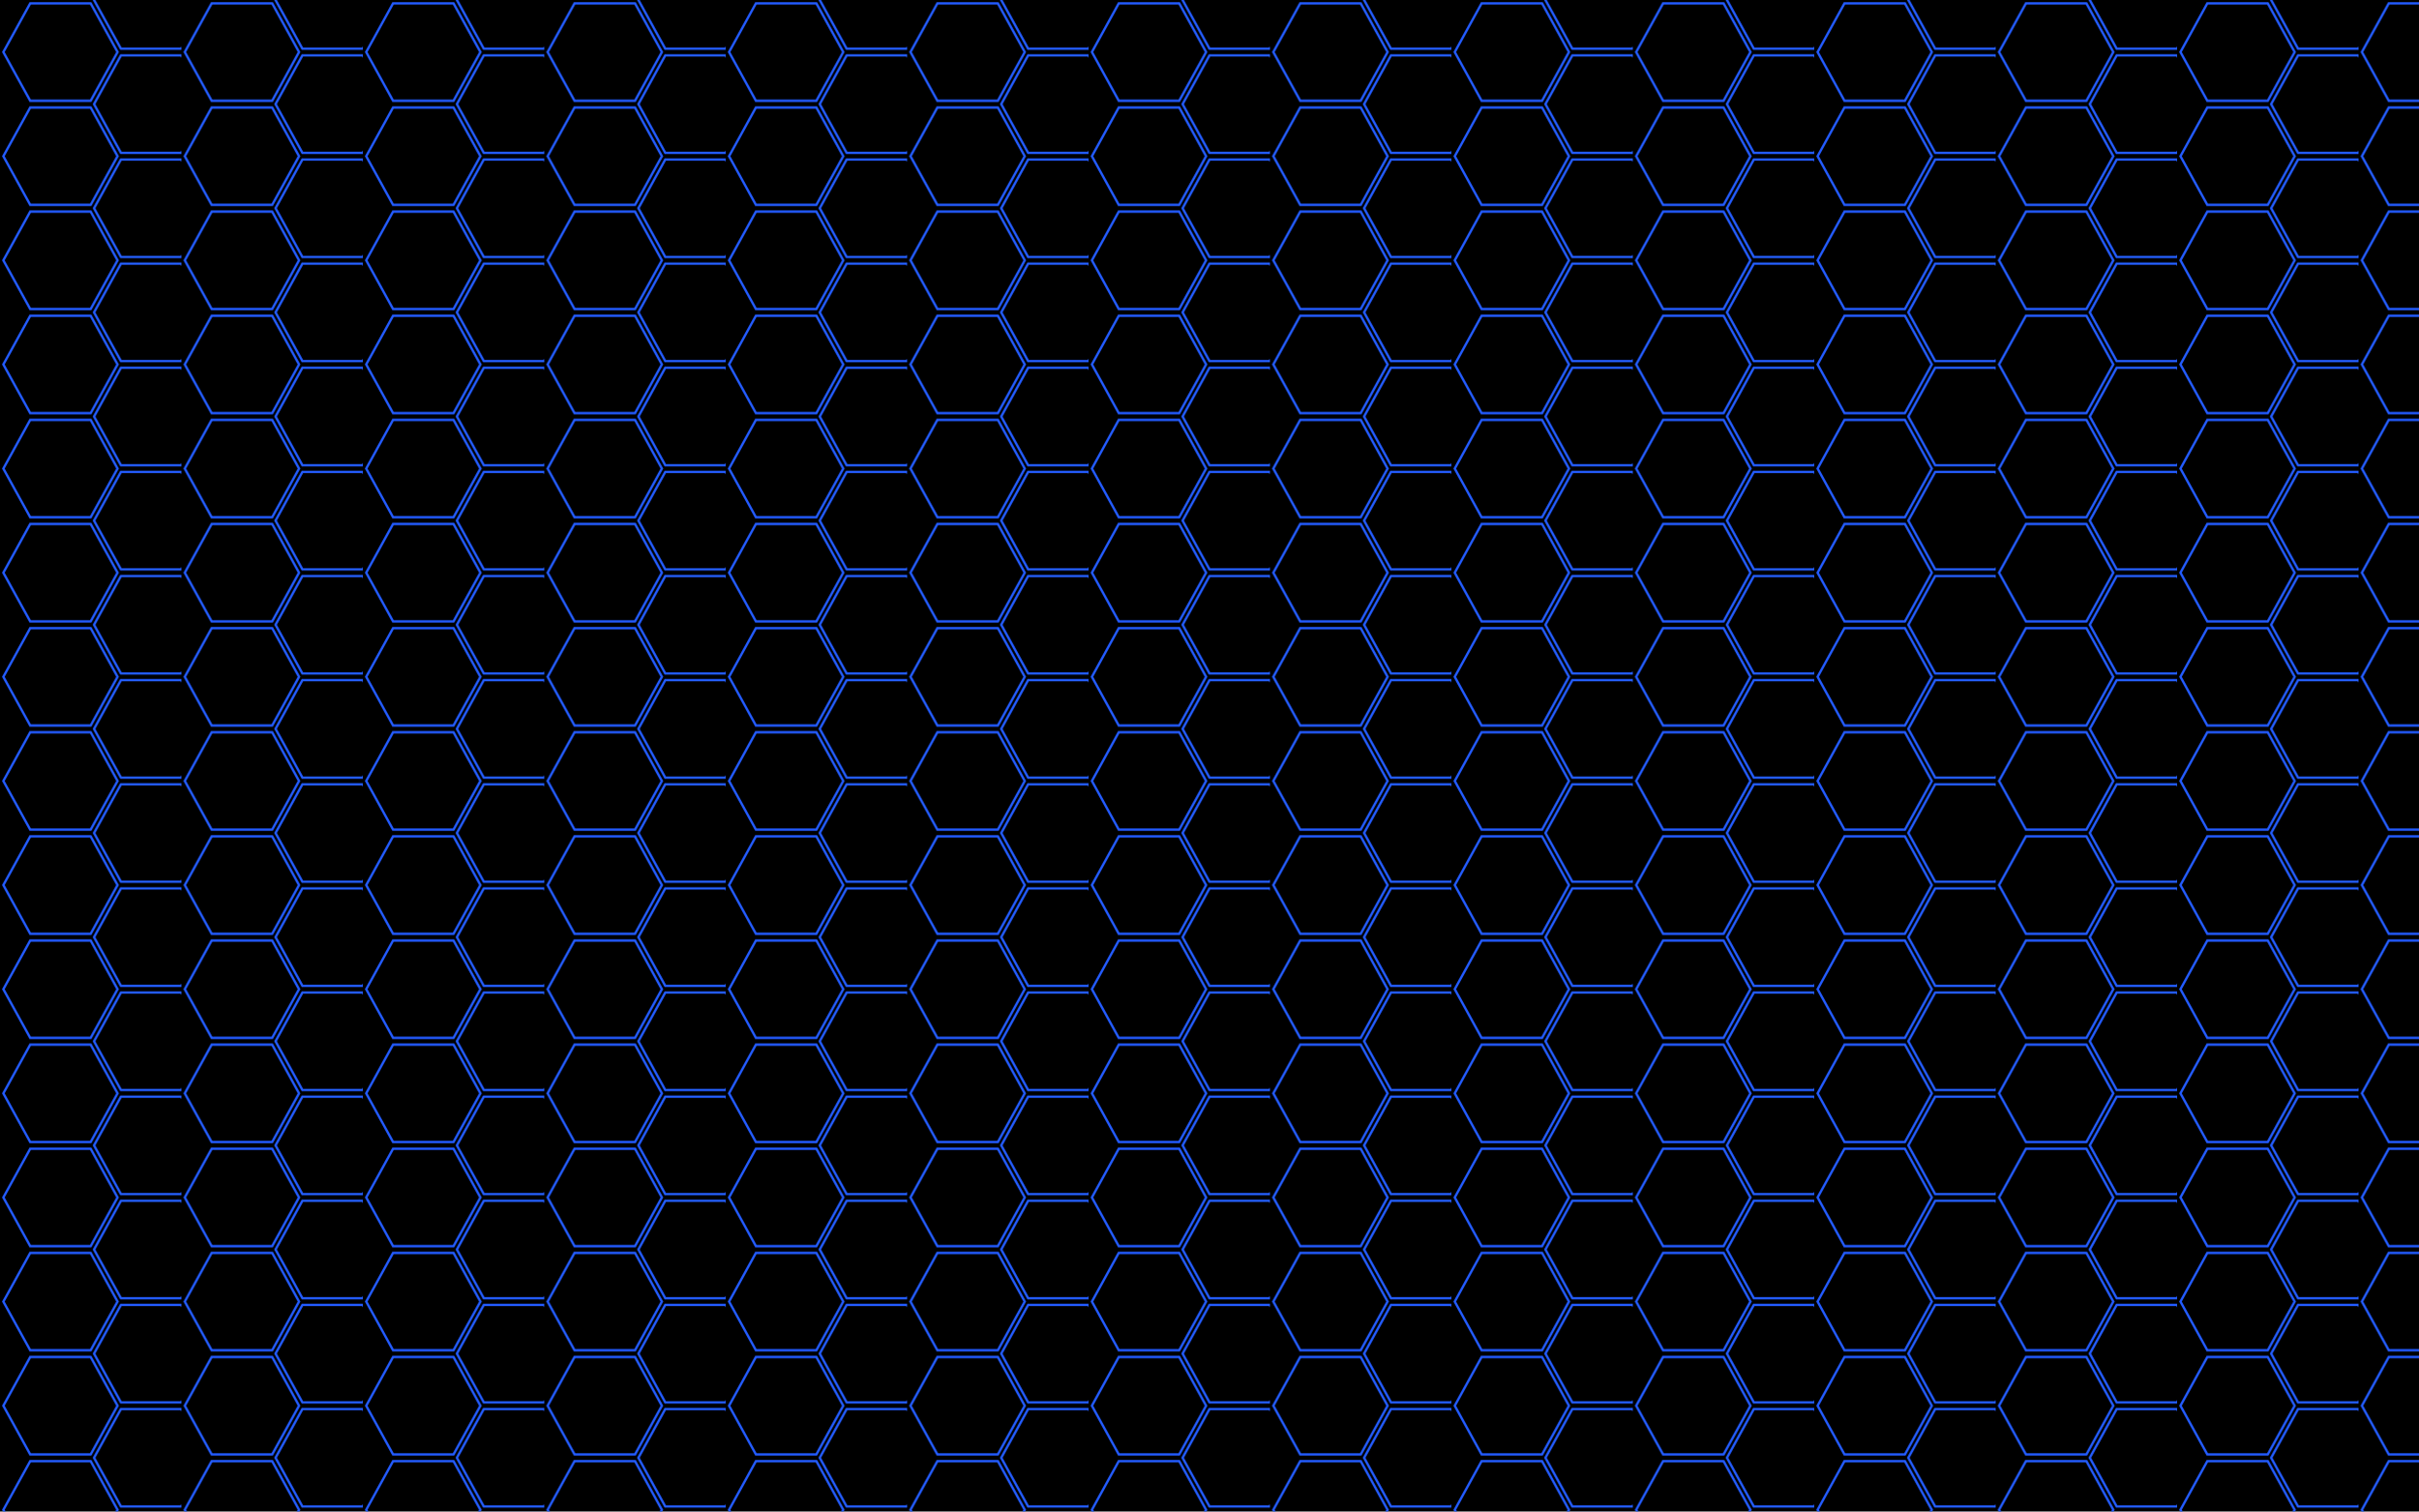
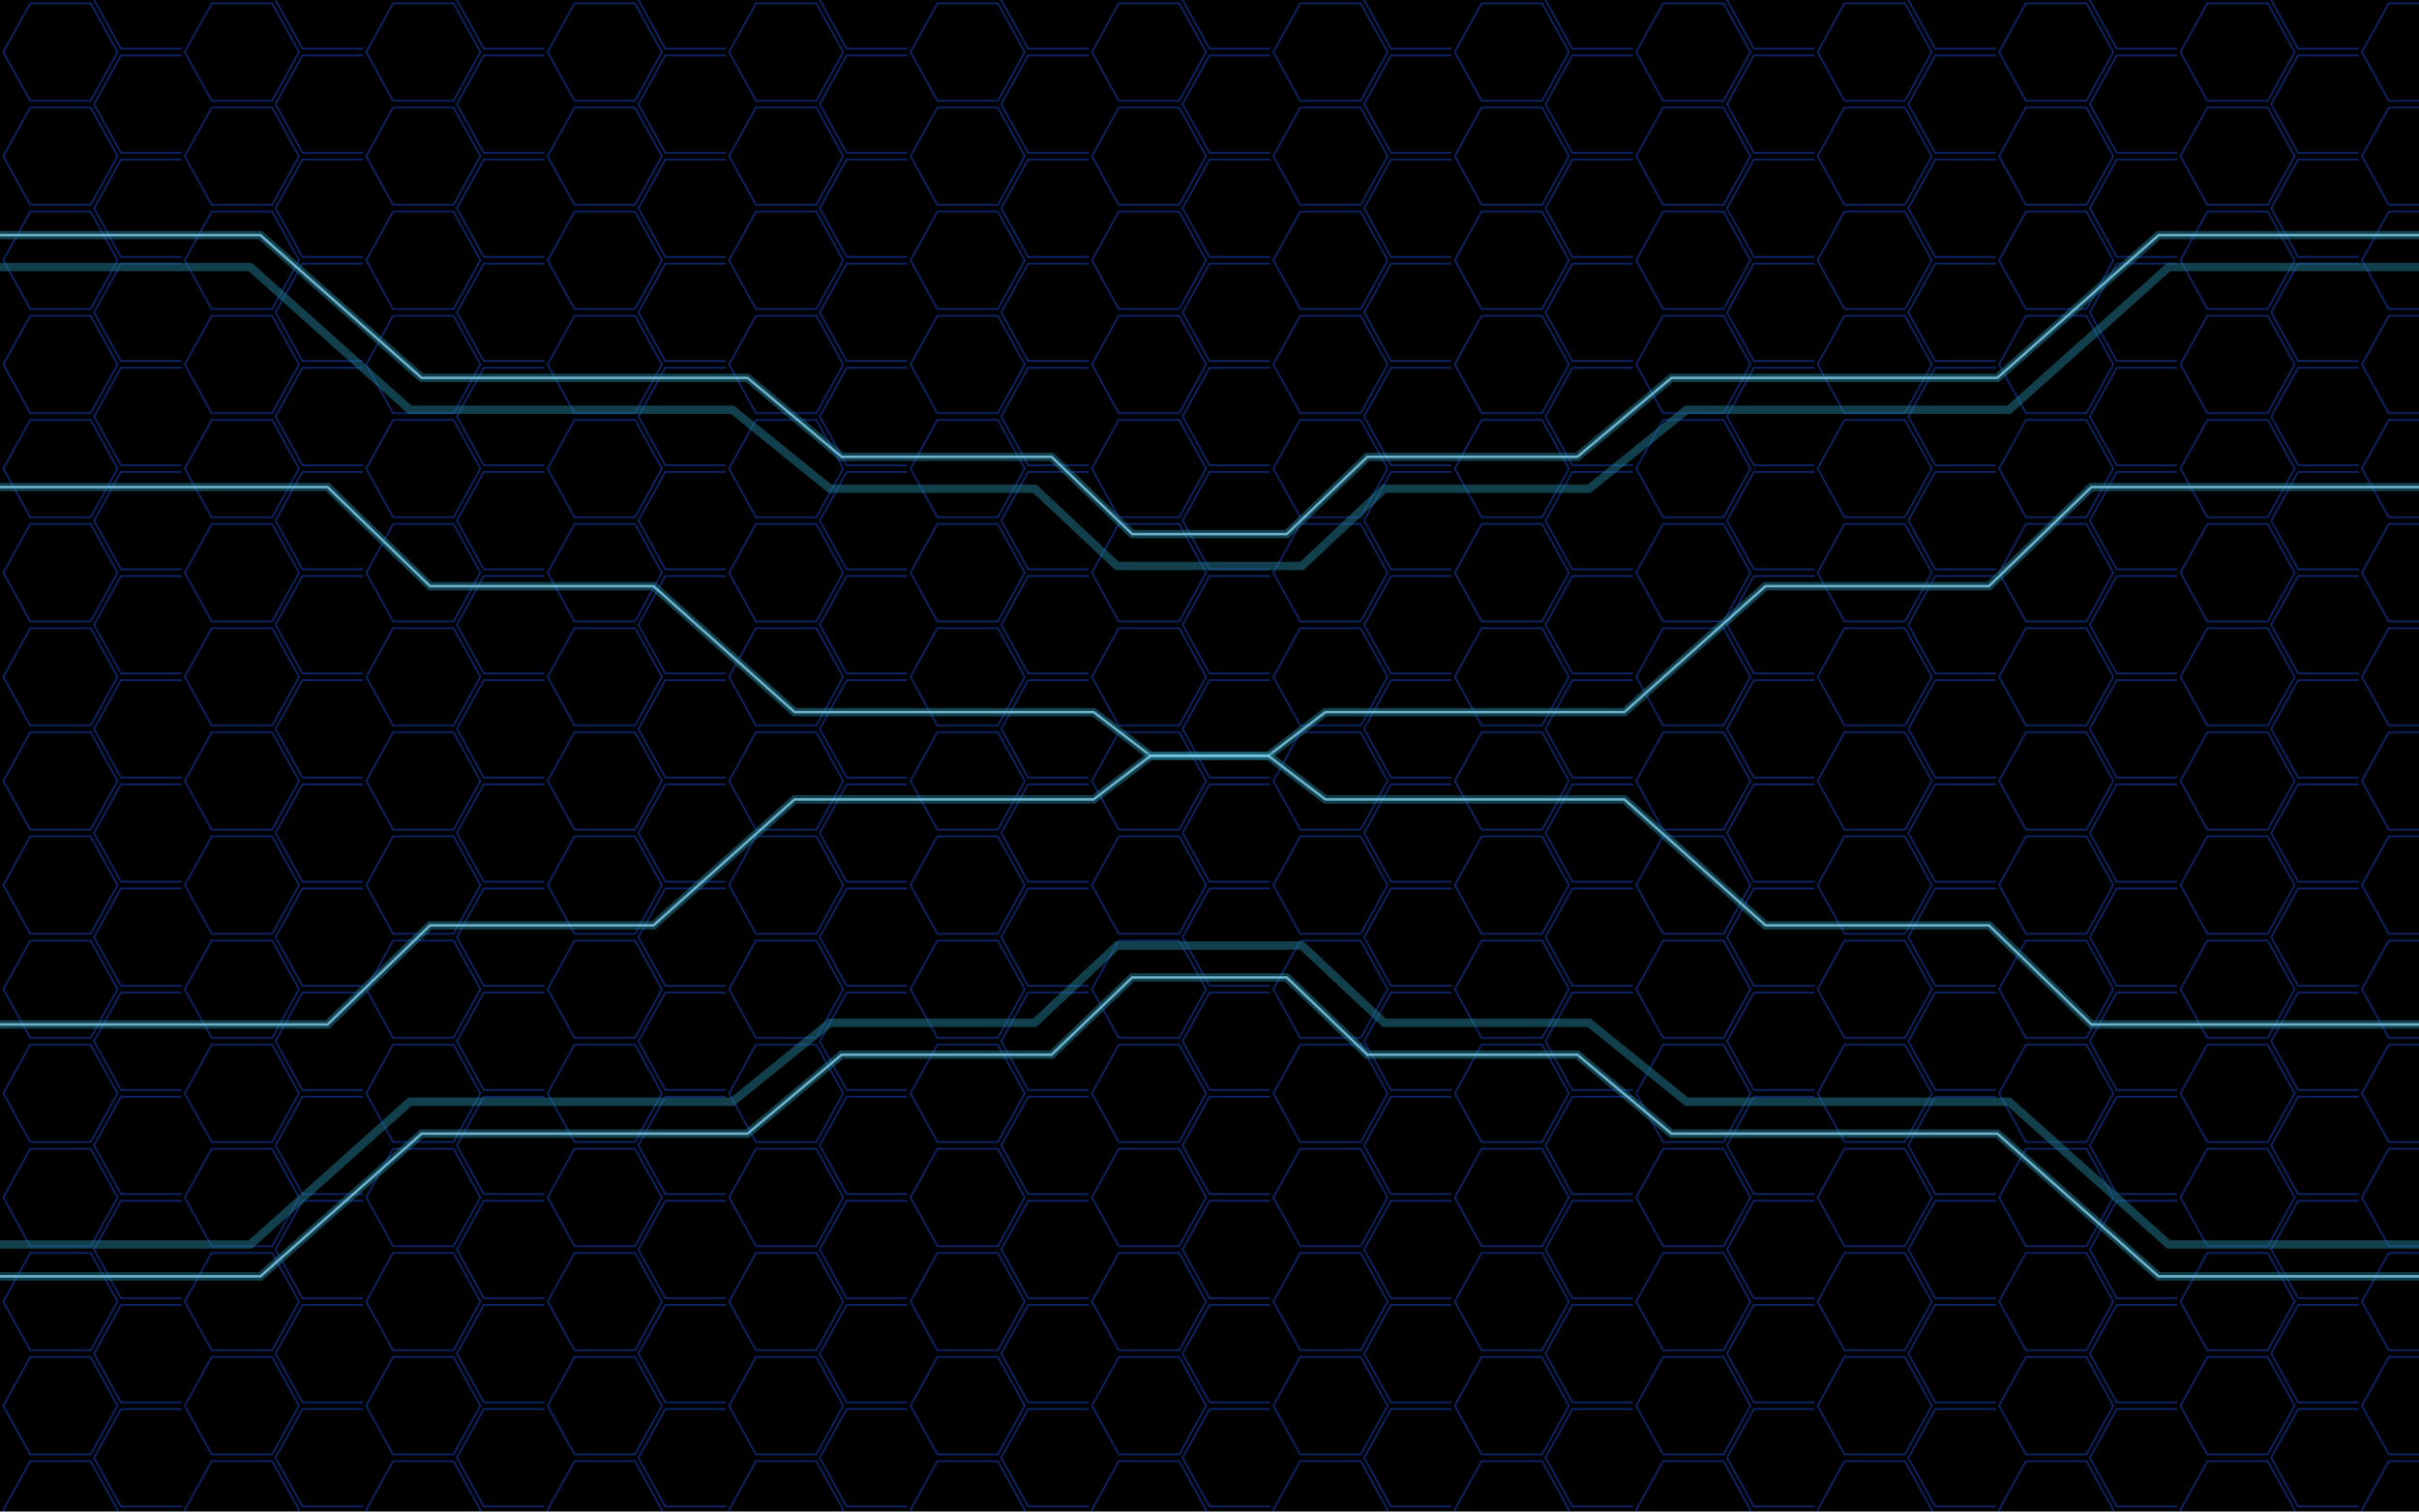
<svg xmlns="http://www.w3.org/2000/svg" width="1440" height="900" viewBox="0 0 1440 900">
  <defs>
    <pattern id="cells" width="108" height="62" patternUnits="userSpaceOnUse">
-       <path d="M18 2h36l16 29-16 29H18L2 31Z M72-29h36l16 29-16 29H72L56 0Z M72 33h36l16 29-16 29H72L56 62Z" fill="none" stroke="#235bff" stroke-width="1.4" />
+       <path d="M18 2h36l16 29-16 29H18L2 31Z M72-29h36l16 29-16 29H72L56 0Z M72 33h36l16 29-16 29H72L56 62Z" fill="none" stroke="#235bff" stroke-opacity=".42" />
    </pattern>
+     <radialGradient id="light">
+       <stop stop-color="#000" />
+       <stop offset="1" stop-color="#000" />
+     </radialGradient>
+     <g id="traces" fill="none">
+       <path d="M0 140h155l96 85h194l56 47h125l48 46h92l48-46h125l56-47h194l96-85h155M0 159h149l95 85h192l58 47h122l49 46h110l49-46h122l58-47h192l95-85h149M0 290h195l61 59h133l84 75h178l34 26h70l34-26h178l84-75h133l61-59h195" stroke="#217d96" stroke-width="5" opacity=".5" />
+       <path d="M0 140h155l96 85h194l56 47h125l48 46h92l48-46h125l56-47h194l96-85h155M0 290h195l61 59h133l84 75h178l34 26h70l34-26h178l84-75h133l61-59h195" stroke="#92dcfc" stroke-width="1.5" opacity=".72" />
+     </g>
  </defs>
-   <path fill="#000" d="M0 0h1440v900H0z" />
+   <path fill="url(#light)" d="M0 0h1440v900H0z" />
  <path fill="url(#cells)" d="M0 0h1440v900H0z" />
+   <use href="#traces" />
+   <use href="#traces" transform="translate(0 900) scale(1 -1)" />
</svg>
